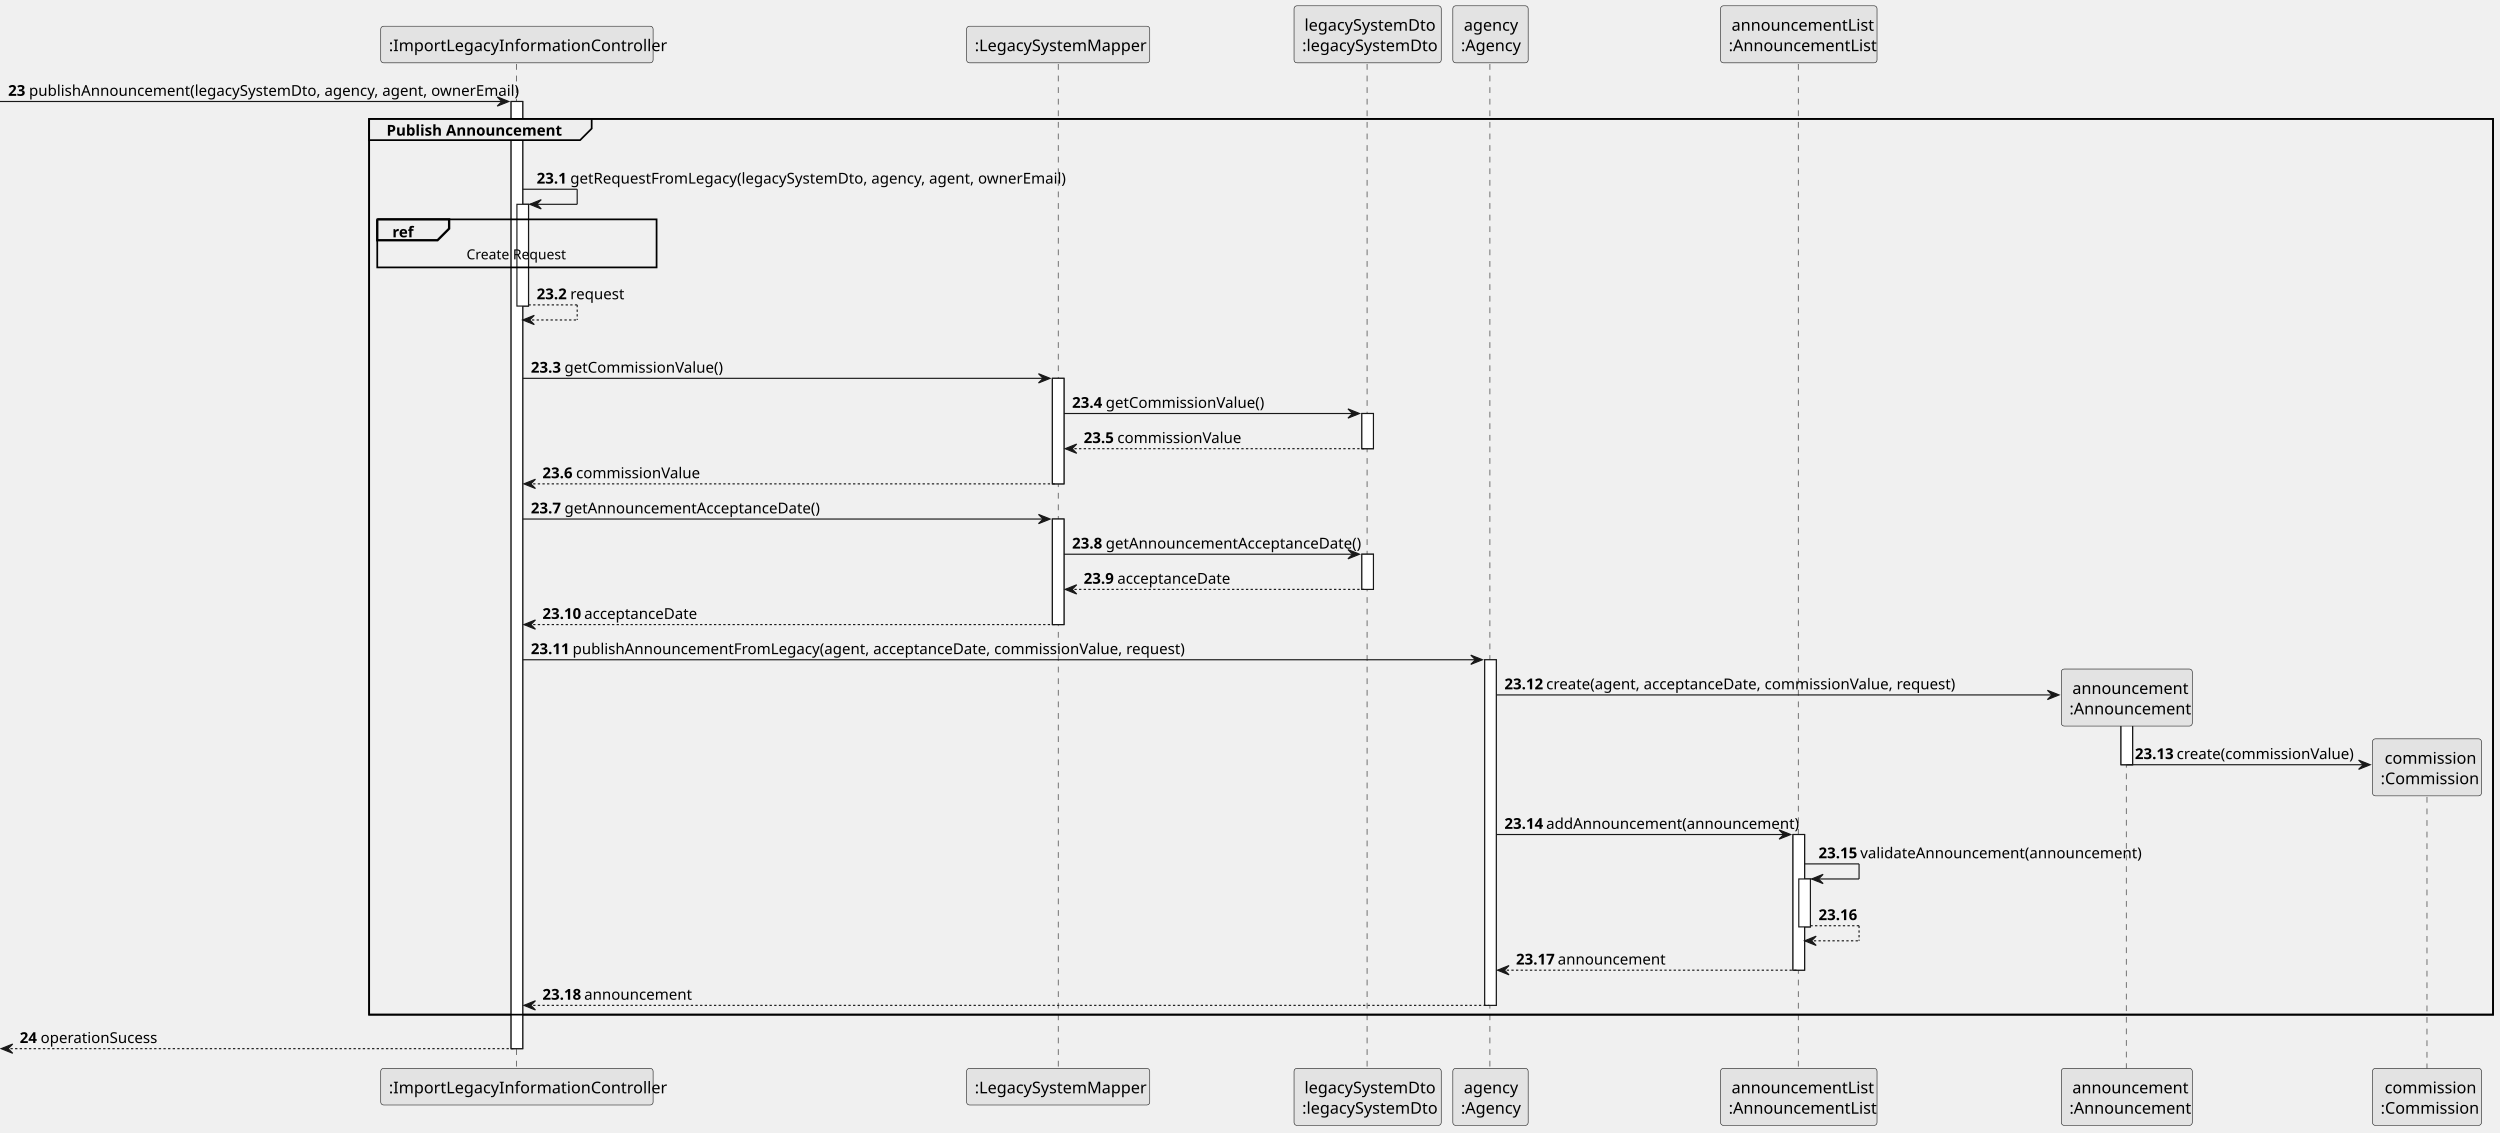
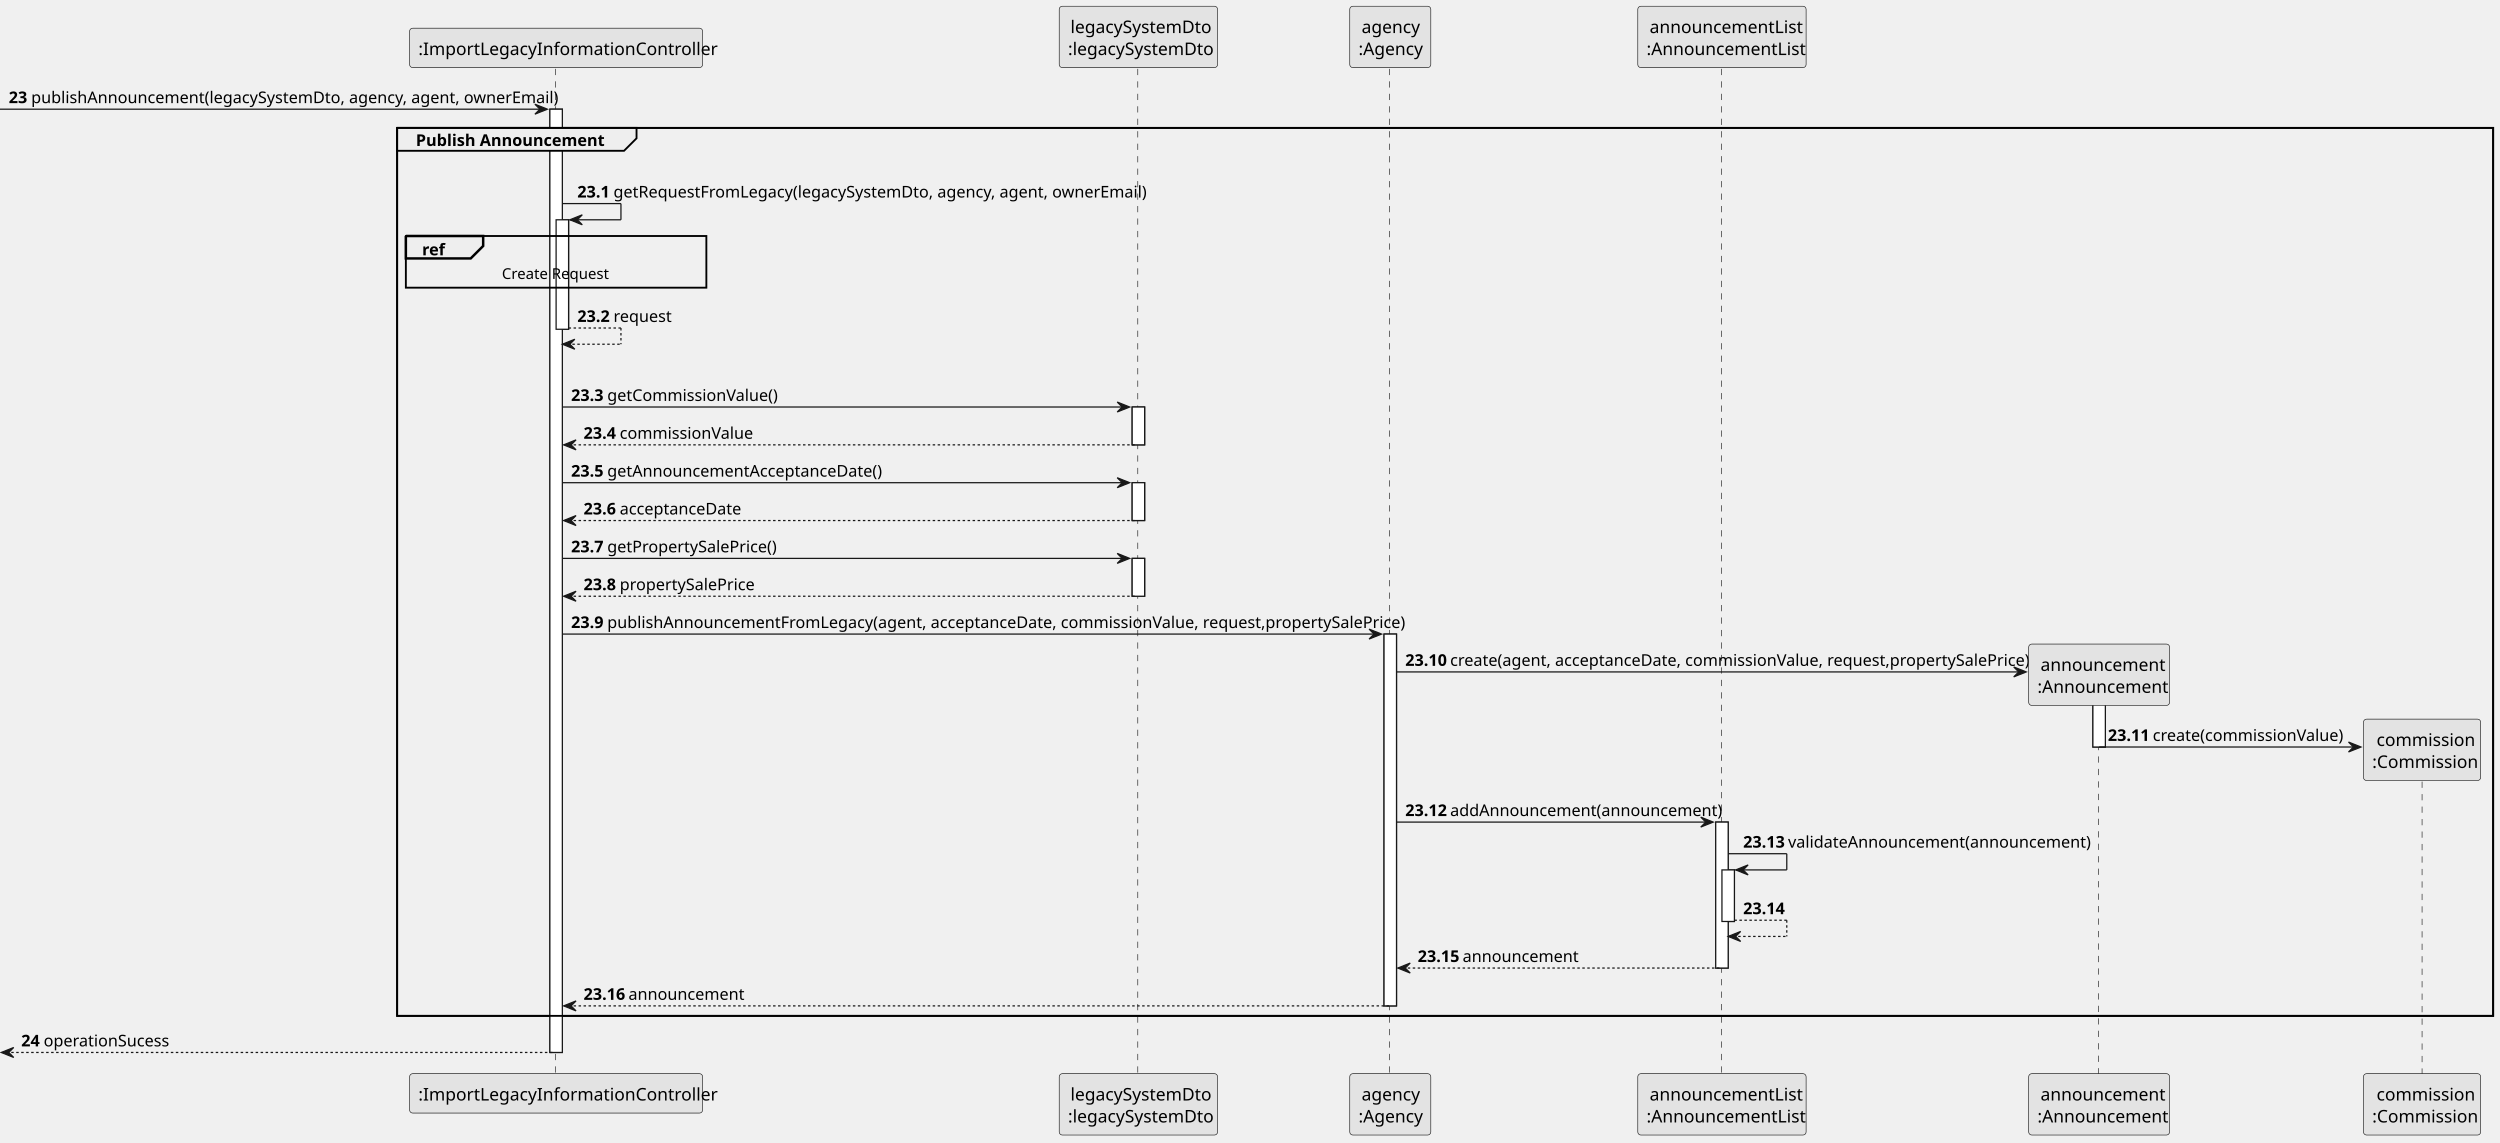
- <svg xmlns="http://www.w3.org/2000/svg" contentStyleType="text/css" height="977px" preserveAspectRatio="none" style="width:2157px;height:977px;background:#FFFFFF;" version="1.1" viewBox="0 0 2157 977" width="2157px" zoomAndPan="magnify">
+ <svg xmlns="http://www.w3.org/2000/svg" contentStyleType="text/css" height="916px" preserveAspectRatio="none" style="width:2005px;height:916px;background:#FFFFFF;" version="1.1" viewBox="0 0 2005 916" width="2005px" zoomAndPan="magnify">
  <defs />
  <g>
-     <rect fill="#FFFFFF" height="817.211" style="stroke:#181818;stroke-width:1.0;" width="10" x="441" y="87.57" />
+     <rect fill="#FFFFFF" height="756.508" style="stroke:#181818;stroke-width:1.0;" width="10" x="441" y="87.57" />
    <rect fill="#FFFFFF" height="87.797" style="stroke:#181818;stroke-width:1.0;" width="10" x="446" y="176.273" />
-     <rect fill="#FFFFFF" height="91.055" style="stroke:#181818;stroke-width:1.0;" width="10" x="908" y="326.422" />
-     <rect fill="#FFFFFF" height="91.055" style="stroke:#181818;stroke-width:1.0;" width="10" x="908" y="447.828" />
-     <rect fill="#FFFFFF" height="30.352" style="stroke:#181818;stroke-width:1.0;" width="10" x="1175" y="356.773" />
-     <rect fill="#FFFFFF" height="30.352" style="stroke:#181818;stroke-width:1.0;" width="10" x="1175" y="478.18" />
-     <rect fill="#FFFFFF" height="298.195" style="stroke:#181818;stroke-width:1.0;" width="10" x="1281" y="569.234" />
-     <rect fill="#FFFFFF" height="117.055" style="stroke:#181818;stroke-width:1.0;" width="10" x="1547" y="720.023" />
-     <rect fill="#FFFFFF" height="41.352" style="stroke:#181818;stroke-width:1.0;" width="10" x="1552" y="758.375" />
-     <rect fill="#FFFFFF" height="50.219" style="stroke:#181818;stroke-width:1.0;" width="10" x="1830" y="609.586" />
-     <rect fill="none" height="772.859" style="stroke:#000000;stroke-width:1.5;" width="1832.5" x="318.5" y="102.57" />
-     <line style="stroke:#181818;stroke-width:0.5;stroke-dasharray:5.0,5.0;" x1="445.5" x2="445.5" y1="55.219" y2="922.781" />
-     <line style="stroke:#181818;stroke-width:0.5;stroke-dasharray:5.0,5.0;" x1="913" x2="913" y1="55.219" y2="922.781" />
-     <line style="stroke:#181818;stroke-width:0.5;stroke-dasharray:5.0,5.0;" x1="1179.5" x2="1179.5" y1="55.219" y2="922.781" />
-     <line style="stroke:#181818;stroke-width:0.5;stroke-dasharray:5.0,5.0;" x1="1285.5" x2="1285.5" y1="55.219" y2="922.781" />
-     <line style="stroke:#181818;stroke-width:0.5;stroke-dasharray:5.0,5.0;" x1="1551.5" x2="1551.5" y1="55.219" y2="922.781" />
-     <line style="stroke:#181818;stroke-width:0.5;stroke-dasharray:5.0,5.0;" x1="1834.5" x2="1834.5" y1="617.344" y2="922.781" />
-     <line style="stroke:#181818;stroke-width:0.5;stroke-dasharray:5.0,5.0;" x1="2094" x2="2094" y1="677.562" y2="922.781" />
+     <rect fill="#FFFFFF" height="30.352" style="stroke:#181818;stroke-width:1.0;" width="10" x="908" y="326.422" />
+     <rect fill="#FFFFFF" height="30.352" style="stroke:#181818;stroke-width:1.0;" width="10" x="908" y="387.125" />
+     <rect fill="#FFFFFF" height="30.352" style="stroke:#181818;stroke-width:1.0;" width="10" x="908" y="447.828" />
+     <rect fill="#FFFFFF" height="298.195" style="stroke:#181818;stroke-width:1.0;" width="10" x="1110" y="508.531" />
+     <rect fill="#FFFFFF" height="117.055" style="stroke:#181818;stroke-width:1.0;" width="10" x="1376" y="659.32" />
+     <rect fill="#FFFFFF" height="41.352" style="stroke:#181818;stroke-width:1.0;" width="10" x="1381" y="697.672" />
+     <rect fill="#FFFFFF" height="50.219" style="stroke:#181818;stroke-width:1.0;" width="10" x="1678.5" y="548.883" />
+     <rect fill="none" height="712.156" style="stroke:#000000;stroke-width:1.5;" width="1681" x="318.5" y="102.57" />
+     <line style="stroke:#181818;stroke-width:0.5;stroke-dasharray:5.0,5.0;" x1="445.5" x2="445.5" y1="55.219" y2="862.078" />
+     <line style="stroke:#181818;stroke-width:0.5;stroke-dasharray:5.0,5.0;" x1="912.5" x2="912.5" y1="55.219" y2="862.078" />
+     <line style="stroke:#181818;stroke-width:0.5;stroke-dasharray:5.0,5.0;" x1="1114.5" x2="1114.5" y1="55.219" y2="862.078" />
+     <line style="stroke:#181818;stroke-width:0.5;stroke-dasharray:5.0,5.0;" x1="1380.5" x2="1380.5" y1="55.219" y2="862.078" />
+     <line style="stroke:#181818;stroke-width:0.5;stroke-dasharray:5.0,5.0;" x1="1683" x2="1683" y1="556.641" y2="862.078" />
+     <line style="stroke:#181818;stroke-width:0.5;stroke-dasharray:5.0,5.0;" x1="1942.5" x2="1942.5" y1="616.859" y2="862.078" />
    <rect fill="#E3E3E3" height="31.609" rx="2.5" ry="2.5" style="stroke:#181818;stroke-width:0.5;" width="235" x="328.5" y="22.609" />
    <text fill="#000000" font-family="sans-serif" font-size="14" lengthAdjust="spacing" textLength="221" x="335.5" y="44.143">:ImportLegacyInformationController</text>
-     <rect fill="#E3E3E3" height="31.609" rx="2.5" ry="2.5" style="stroke:#181818;stroke-width:0.5;" width="235" x="328.5" y="921.781" />
-     <text fill="#000000" font-family="sans-serif" font-size="14" lengthAdjust="spacing" textLength="221" x="335.5" y="943.314">:ImportLegacyInformationController</text>
-     <rect fill="#E3E3E3" height="31.609" rx="2.5" ry="2.5" style="stroke:#181818;stroke-width:0.5;" width="158" x="834" y="22.609" />
-     <text fill="#000000" font-family="sans-serif" font-size="14" lengthAdjust="spacing" textLength="144" x="841" y="44.143">:LegacySystemMapper</text>
-     <rect fill="#E3E3E3" height="31.609" rx="2.5" ry="2.5" style="stroke:#181818;stroke-width:0.5;" width="158" x="834" y="921.781" />
-     <text fill="#000000" font-family="sans-serif" font-size="14" lengthAdjust="spacing" textLength="144" x="841" y="943.314">:LegacySystemMapper</text>
-     <rect fill="#E3E3E3" height="49.219" rx="2.5" ry="2.5" style="stroke:#181818;stroke-width:0.5;" width="127" x="1116.5" y="5" />
-     <text fill="#000000" font-family="sans-serif" font-size="14" lengthAdjust="spacing" textLength="109" x="1125.5" y="26.533">legacySystemDto</text>
-     <text fill="#000000" font-family="sans-serif" font-size="14" lengthAdjust="spacing" textLength="113" x="1123.5" y="44.143">:legacySystemDto</text>
-     <rect fill="#E3E3E3" height="49.219" rx="2.5" ry="2.5" style="stroke:#181818;stroke-width:0.5;" width="127" x="1116.5" y="921.781" />
-     <text fill="#000000" font-family="sans-serif" font-size="14" lengthAdjust="spacing" textLength="109" x="1125.5" y="943.314">legacySystemDto</text>
-     <text fill="#000000" font-family="sans-serif" font-size="14" lengthAdjust="spacing" textLength="113" x="1123.5" y="960.924">:legacySystemDto</text>
-     <rect fill="#E3E3E3" height="49.219" rx="2.5" ry="2.5" style="stroke:#181818;stroke-width:0.5;" width="65" x="1253.5" y="5" />
-     <text fill="#000000" font-family="sans-serif" font-size="14" lengthAdjust="spacing" textLength="46" x="1263" y="26.533">agency</text>
-     <text fill="#000000" font-family="sans-serif" font-size="14" lengthAdjust="spacing" textLength="51" x="1260.5" y="44.143">:Agency</text>
-     <rect fill="#E3E3E3" height="49.219" rx="2.5" ry="2.5" style="stroke:#181818;stroke-width:0.5;" width="65" x="1253.5" y="921.781" />
-     <text fill="#000000" font-family="sans-serif" font-size="14" lengthAdjust="spacing" textLength="46" x="1263" y="943.314">agency</text>
-     <text fill="#000000" font-family="sans-serif" font-size="14" lengthAdjust="spacing" textLength="51" x="1260.5" y="960.924">:Agency</text>
-     <rect fill="#E3E3E3" height="49.219" rx="2.5" ry="2.5" style="stroke:#181818;stroke-width:0.5;" width="135" x="1484.5" y="5" />
-     <text fill="#000000" font-family="sans-serif" font-size="14" lengthAdjust="spacing" textLength="116" x="1494" y="26.533">announcementList</text>
-     <text fill="#000000" font-family="sans-serif" font-size="14" lengthAdjust="spacing" textLength="121" x="1491.5" y="44.143">:AnnouncementList</text>
-     <rect fill="#E3E3E3" height="49.219" rx="2.5" ry="2.5" style="stroke:#181818;stroke-width:0.5;" width="135" x="1484.5" y="921.781" />
-     <text fill="#000000" font-family="sans-serif" font-size="14" lengthAdjust="spacing" textLength="116" x="1494" y="943.314">announcementList</text>
-     <text fill="#000000" font-family="sans-serif" font-size="14" lengthAdjust="spacing" textLength="121" x="1491.5" y="960.924">:AnnouncementList</text>
-     <rect fill="#E3E3E3" height="49.219" rx="2.5" ry="2.5" style="stroke:#181818;stroke-width:0.5;" width="113" x="1778.5" y="921.781" />
-     <text fill="#000000" font-family="sans-serif" font-size="14" lengthAdjust="spacing" textLength="94" x="1788" y="943.314">announcement</text>
-     <text fill="#000000" font-family="sans-serif" font-size="14" lengthAdjust="spacing" textLength="99" x="1785.5" y="960.924">:Announcement</text>
-     <rect fill="#E3E3E3" height="49.219" rx="2.5" ry="2.5" style="stroke:#181818;stroke-width:0.5;" width="94" x="2047" y="921.781" />
-     <text fill="#000000" font-family="sans-serif" font-size="14" lengthAdjust="spacing" textLength="73" x="2057.5" y="943.314">commission</text>
-     <text fill="#000000" font-family="sans-serif" font-size="14" lengthAdjust="spacing" textLength="80" x="2054" y="960.924">:Commission</text>
-     <rect fill="#FFFFFF" height="817.211" style="stroke:#181818;stroke-width:1.0;" width="10" x="441" y="87.57" />
+     <rect fill="#E3E3E3" height="31.609" rx="2.5" ry="2.5" style="stroke:#181818;stroke-width:0.5;" width="235" x="328.5" y="861.078" />
+     <text fill="#000000" font-family="sans-serif" font-size="14" lengthAdjust="spacing" textLength="221" x="335.5" y="882.611">:ImportLegacyInformationController</text>
+     <rect fill="#E3E3E3" height="49.219" rx="2.5" ry="2.5" style="stroke:#181818;stroke-width:0.5;" width="127" x="849.5" y="5" />
+     <text fill="#000000" font-family="sans-serif" font-size="14" lengthAdjust="spacing" textLength="109" x="858.5" y="26.533">legacySystemDto</text>
+     <text fill="#000000" font-family="sans-serif" font-size="14" lengthAdjust="spacing" textLength="113" x="856.5" y="44.143">:legacySystemDto</text>
+     <rect fill="#E3E3E3" height="49.219" rx="2.5" ry="2.5" style="stroke:#181818;stroke-width:0.5;" width="127" x="849.5" y="861.078" />
+     <text fill="#000000" font-family="sans-serif" font-size="14" lengthAdjust="spacing" textLength="109" x="858.5" y="882.611">legacySystemDto</text>
+     <text fill="#000000" font-family="sans-serif" font-size="14" lengthAdjust="spacing" textLength="113" x="856.5" y="900.221">:legacySystemDto</text>
+     <rect fill="#E3E3E3" height="49.219" rx="2.5" ry="2.5" style="stroke:#181818;stroke-width:0.5;" width="65" x="1082.5" y="5" />
+     <text fill="#000000" font-family="sans-serif" font-size="14" lengthAdjust="spacing" textLength="46" x="1092" y="26.533">agency</text>
+     <text fill="#000000" font-family="sans-serif" font-size="14" lengthAdjust="spacing" textLength="51" x="1089.5" y="44.143">:Agency</text>
+     <rect fill="#E3E3E3" height="49.219" rx="2.5" ry="2.5" style="stroke:#181818;stroke-width:0.5;" width="65" x="1082.5" y="861.078" />
+     <text fill="#000000" font-family="sans-serif" font-size="14" lengthAdjust="spacing" textLength="46" x="1092" y="882.611">agency</text>
+     <text fill="#000000" font-family="sans-serif" font-size="14" lengthAdjust="spacing" textLength="51" x="1089.5" y="900.221">:Agency</text>
+     <rect fill="#E3E3E3" height="49.219" rx="2.5" ry="2.5" style="stroke:#181818;stroke-width:0.5;" width="135" x="1313.5" y="5" />
+     <text fill="#000000" font-family="sans-serif" font-size="14" lengthAdjust="spacing" textLength="116" x="1323" y="26.533">announcementList</text>
+     <text fill="#000000" font-family="sans-serif" font-size="14" lengthAdjust="spacing" textLength="121" x="1320.5" y="44.143">:AnnouncementList</text>
+     <rect fill="#E3E3E3" height="49.219" rx="2.5" ry="2.5" style="stroke:#181818;stroke-width:0.5;" width="135" x="1313.5" y="861.078" />
+     <text fill="#000000" font-family="sans-serif" font-size="14" lengthAdjust="spacing" textLength="116" x="1323" y="882.611">announcementList</text>
+     <text fill="#000000" font-family="sans-serif" font-size="14" lengthAdjust="spacing" textLength="121" x="1320.5" y="900.221">:AnnouncementList</text>
+     <rect fill="#E3E3E3" height="49.219" rx="2.5" ry="2.5" style="stroke:#181818;stroke-width:0.5;" width="113" x="1627" y="861.078" />
+     <text fill="#000000" font-family="sans-serif" font-size="14" lengthAdjust="spacing" textLength="94" x="1636.5" y="882.611">announcement</text>
+     <text fill="#000000" font-family="sans-serif" font-size="14" lengthAdjust="spacing" textLength="99" x="1634" y="900.221">:Announcement</text>
+     <rect fill="#E3E3E3" height="49.219" rx="2.5" ry="2.5" style="stroke:#181818;stroke-width:0.5;" width="94" x="1895.5" y="861.078" />
+     <text fill="#000000" font-family="sans-serif" font-size="14" lengthAdjust="spacing" textLength="73" x="1906" y="882.611">commission</text>
+     <text fill="#000000" font-family="sans-serif" font-size="14" lengthAdjust="spacing" textLength="80" x="1902.5" y="900.221">:Commission</text>
+     <rect fill="#FFFFFF" height="756.508" style="stroke:#181818;stroke-width:1.0;" width="10" x="441" y="87.57" />
    <rect fill="#FFFFFF" height="87.797" style="stroke:#181818;stroke-width:1.0;" width="10" x="446" y="176.273" />
-     <rect fill="#FFFFFF" height="91.055" style="stroke:#181818;stroke-width:1.0;" width="10" x="908" y="326.422" />
-     <rect fill="#FFFFFF" height="91.055" style="stroke:#181818;stroke-width:1.0;" width="10" x="908" y="447.828" />
-     <rect fill="#FFFFFF" height="30.352" style="stroke:#181818;stroke-width:1.0;" width="10" x="1175" y="356.773" />
-     <rect fill="#FFFFFF" height="30.352" style="stroke:#181818;stroke-width:1.0;" width="10" x="1175" y="478.18" />
-     <rect fill="#FFFFFF" height="298.195" style="stroke:#181818;stroke-width:1.0;" width="10" x="1281" y="569.234" />
-     <rect fill="#FFFFFF" height="117.055" style="stroke:#181818;stroke-width:1.0;" width="10" x="1547" y="720.023" />
-     <rect fill="#FFFFFF" height="41.352" style="stroke:#181818;stroke-width:1.0;" width="10" x="1552" y="758.375" />
-     <rect fill="#FFFFFF" height="50.219" style="stroke:#181818;stroke-width:1.0;" width="10" x="1830" y="609.586" />
+     <rect fill="#FFFFFF" height="30.352" style="stroke:#181818;stroke-width:1.0;" width="10" x="908" y="326.422" />
+     <rect fill="#FFFFFF" height="30.352" style="stroke:#181818;stroke-width:1.0;" width="10" x="908" y="387.125" />
+     <rect fill="#FFFFFF" height="30.352" style="stroke:#181818;stroke-width:1.0;" width="10" x="908" y="447.828" />
+     <rect fill="#FFFFFF" height="298.195" style="stroke:#181818;stroke-width:1.0;" width="10" x="1110" y="508.531" />
+     <rect fill="#FFFFFF" height="117.055" style="stroke:#181818;stroke-width:1.0;" width="10" x="1376" y="659.32" />
+     <rect fill="#FFFFFF" height="41.352" style="stroke:#181818;stroke-width:1.0;" width="10" x="1381" y="697.672" />
+     <rect fill="#FFFFFF" height="50.219" style="stroke:#181818;stroke-width:1.0;" width="10" x="1678.5" y="548.883" />
    <polygon fill="#181818" points="429,83.57,439,87.57,429,91.57,433,87.57" style="stroke:#181818;stroke-width:1.0;" />
    <line style="stroke:#181818;stroke-width:1.0;" x1="0" x2="435" y1="87.57" y2="87.57" />
    <text fill="#000000" font-family="sans-serif" font-size="13" font-weight="bold" lengthAdjust="spacing" textLength="14" x="7" y="82.714">23</text>
    <text fill="#000000" font-family="sans-serif" font-size="13" lengthAdjust="spacing" textLength="404" x="25" y="82.714">publishAnnouncement(legacySystemDto, agency, agent, ownerEmail)</text>
    <path d="M318.5,102.57 L510.5,102.57 L510.5,110.922 L500.5,120.922 L318.5,120.922 L318.5,102.57 " fill="#EEEEEE" style="stroke:#000000;stroke-width:1.5;" />
-     <rect fill="none" height="772.859" style="stroke:#000000;stroke-width:1.5;" width="1832.5" x="318.5" y="102.57" />
+     <rect fill="none" height="712.156" style="stroke:#000000;stroke-width:1.5;" width="1681" x="318.5" y="102.57" />
    <text fill="#000000" font-family="sans-serif" font-size="13" font-weight="bold" lengthAdjust="spacing" textLength="147" x="333.5" y="117.065">Publish Announcement</text>
    <line style="stroke:#181818;stroke-width:1.0;" x1="451" x2="498" y1="163.273" y2="163.273" />
    <line style="stroke:#181818;stroke-width:1.0;" x1="498" x2="498" y1="163.273" y2="176.273" />
    <line style="stroke:#181818;stroke-width:1.0;" x1="457" x2="498" y1="176.273" y2="176.273" />
    <polygon fill="#181818" points="467,172.273,457,176.273,467,180.273,463,176.273" style="stroke:#181818;stroke-width:1.0;" />
    <text fill="#000000" font-family="sans-serif" font-size="13" font-weight="bold" lengthAdjust="spacing" textLength="25" x="463" y="158.417">23.1</text>
    <text fill="#000000" font-family="sans-serif" font-size="13" lengthAdjust="spacing" textLength="414" x="492" y="158.417">getRequestFromLegacy(legacySystemDto, agency, agent, ownerEmail)</text>
    <rect fill="none" height="41.445" style="stroke:#000000;stroke-width:1.5;" width="241" x="325.5" y="189.273" />
    <path d="M325.5,189.273 L387.5,189.273 L387.5,197.273 L377.5,207.273 L325.5,207.273 L325.5,189.273 " fill="#EEEEEE" style="stroke:#000000;stroke-width:2.0;" />
    <text fill="#000000" font-family="sans-serif" font-size="13" font-weight="bold" lengthAdjust="spacing" textLength="17" x="338.5" y="204.769">ref</text>
    <text fill="#000000" font-family="sans-serif" font-size="12" lengthAdjust="spacing" textLength="87" x="402.5" y="223.731">Create Request</text>
    <line style="stroke:#181818;stroke-width:1.0;stroke-dasharray:2.0,2.0;" x1="456" x2="498" y1="263.07" y2="263.07" />
    <line style="stroke:#181818;stroke-width:1.0;stroke-dasharray:2.0,2.0;" x1="498" x2="498" y1="263.07" y2="276.07" />
    <line style="stroke:#181818;stroke-width:1.0;stroke-dasharray:2.0,2.0;" x1="451" x2="498" y1="276.07" y2="276.07" />
    <polygon fill="#181818" points="461,272.07,451,276.07,461,280.07,457,276.07" style="stroke:#181818;stroke-width:1.0;" />
    <text fill="#000000" font-family="sans-serif" font-size="13" font-weight="bold" lengthAdjust="spacing" textLength="25" x="463" y="258.214">23.2</text>
    <text fill="#000000" font-family="sans-serif" font-size="13" lengthAdjust="spacing" textLength="43" x="492" y="258.214">request</text>
    <polygon fill="#181818" points="896,322.422,906,326.422,896,330.422,900,326.422" style="stroke:#181818;stroke-width:1.0;" />
    <line style="stroke:#181818;stroke-width:1.0;" x1="451" x2="902" y1="326.422" y2="326.422" />
    <text fill="#000000" font-family="sans-serif" font-size="13" font-weight="bold" lengthAdjust="spacing" textLength="25" x="458" y="321.565">23.3</text>
    <text fill="#000000" font-family="sans-serif" font-size="13" lengthAdjust="spacing" textLength="131" x="487" y="321.565">getCommissionValue()</text>
-     <polygon fill="#181818" points="1163,352.773,1173,356.773,1163,360.773,1167,356.773" style="stroke:#181818;stroke-width:1.0;" />
-     <line style="stroke:#181818;stroke-width:1.0;" x1="918" x2="1169" y1="356.773" y2="356.773" />
-     <text fill="#000000" font-family="sans-serif" font-size="13" font-weight="bold" lengthAdjust="spacing" textLength="25" x="925" y="351.917">23.4</text>
-     <text fill="#000000" font-family="sans-serif" font-size="13" lengthAdjust="spacing" textLength="131" x="954" y="351.917">getCommissionValue()</text>
-     <polygon fill="#181818" points="929,383.125,919,387.125,929,391.125,925,387.125" style="stroke:#181818;stroke-width:1.0;" />
-     <line style="stroke:#181818;stroke-width:1.0;stroke-dasharray:2.0,2.0;" x1="923" x2="1179" y1="387.125" y2="387.125" />
-     <text fill="#000000" font-family="sans-serif" font-size="13" font-weight="bold" lengthAdjust="spacing" textLength="25" x="935" y="382.269">23.5</text>
-     <text fill="#000000" font-family="sans-serif" font-size="13" lengthAdjust="spacing" textLength="103" x="964" y="382.269">commissionValue</text>
+     <polygon fill="#181818" points="462,352.773,452,356.773,462,360.773,458,356.773" style="stroke:#181818;stroke-width:1.0;" />
+     <line style="stroke:#181818;stroke-width:1.0;stroke-dasharray:2.0,2.0;" x1="456" x2="912" y1="356.773" y2="356.773" />
+     <text fill="#000000" font-family="sans-serif" font-size="13" font-weight="bold" lengthAdjust="spacing" textLength="25" x="468" y="351.917">23.4</text>
+     <text fill="#000000" font-family="sans-serif" font-size="13" lengthAdjust="spacing" textLength="103" x="497" y="351.917">commissionValue</text>
+     <polygon fill="#181818" points="896,383.125,906,387.125,896,391.125,900,387.125" style="stroke:#181818;stroke-width:1.0;" />
+     <line style="stroke:#181818;stroke-width:1.0;" x1="451" x2="902" y1="387.125" y2="387.125" />
+     <text fill="#000000" font-family="sans-serif" font-size="13" font-weight="bold" lengthAdjust="spacing" textLength="25" x="458" y="382.269">23.5</text>
+     <text fill="#000000" font-family="sans-serif" font-size="13" lengthAdjust="spacing" textLength="209" x="487" y="382.269">getAnnouncementAcceptanceDate()</text>
    <polygon fill="#181818" points="462,413.477,452,417.477,462,421.477,458,417.477" style="stroke:#181818;stroke-width:1.0;" />
    <line style="stroke:#181818;stroke-width:1.0;stroke-dasharray:2.0,2.0;" x1="456" x2="912" y1="417.477" y2="417.477" />
    <text fill="#000000" font-family="sans-serif" font-size="13" font-weight="bold" lengthAdjust="spacing" textLength="25" x="468" y="412.62">23.6</text>
-     <text fill="#000000" font-family="sans-serif" font-size="13" lengthAdjust="spacing" textLength="103" x="497" y="412.62">commissionValue</text>
+     <text fill="#000000" font-family="sans-serif" font-size="13" lengthAdjust="spacing" textLength="94" x="497" y="412.62">acceptanceDate</text>
    <polygon fill="#181818" points="896,443.828,906,447.828,896,451.828,900,447.828" style="stroke:#181818;stroke-width:1.0;" />
    <line style="stroke:#181818;stroke-width:1.0;" x1="451" x2="902" y1="447.828" y2="447.828" />
    <text fill="#000000" font-family="sans-serif" font-size="13" font-weight="bold" lengthAdjust="spacing" textLength="25" x="458" y="442.972">23.7</text>
-     <text fill="#000000" font-family="sans-serif" font-size="13" lengthAdjust="spacing" textLength="209" x="487" y="442.972">getAnnouncementAcceptanceDate()</text>
-     <polygon fill="#181818" points="1163,474.18,1173,478.18,1163,482.18,1167,478.18" style="stroke:#181818;stroke-width:1.0;" />
-     <line style="stroke:#181818;stroke-width:1.0;" x1="918" x2="1169" y1="478.18" y2="478.18" />
-     <text fill="#000000" font-family="sans-serif" font-size="13" font-weight="bold" lengthAdjust="spacing" textLength="25" x="925" y="473.323">23.8</text>
-     <text fill="#000000" font-family="sans-serif" font-size="13" lengthAdjust="spacing" textLength="209" x="954" y="473.323">getAnnouncementAcceptanceDate()</text>
-     <polygon fill="#181818" points="929,504.531,919,508.531,929,512.531,925,508.531" style="stroke:#181818;stroke-width:1.0;" />
-     <line style="stroke:#181818;stroke-width:1.0;stroke-dasharray:2.0,2.0;" x1="923" x2="1179" y1="508.531" y2="508.531" />
-     <text fill="#000000" font-family="sans-serif" font-size="13" font-weight="bold" lengthAdjust="spacing" textLength="25" x="935" y="503.675">23.9</text>
-     <text fill="#000000" font-family="sans-serif" font-size="13" lengthAdjust="spacing" textLength="94" x="964" y="503.675">acceptanceDate</text>
-     <polygon fill="#181818" points="462,534.883,452,538.883,462,542.883,458,538.883" style="stroke:#181818;stroke-width:1.0;" />
-     <line style="stroke:#181818;stroke-width:1.0;stroke-dasharray:2.0,2.0;" x1="456" x2="912" y1="538.883" y2="538.883" />
-     <text fill="#000000" font-family="sans-serif" font-size="13" font-weight="bold" lengthAdjust="spacing" textLength="32" x="468" y="534.026">23.10</text>
-     <text fill="#000000" font-family="sans-serif" font-size="13" lengthAdjust="spacing" textLength="94" x="504" y="534.026">acceptanceDate</text>
-     <polygon fill="#181818" points="1269,565.234,1279,569.234,1269,573.234,1273,569.234" style="stroke:#181818;stroke-width:1.0;" />
-     <line style="stroke:#181818;stroke-width:1.0;" x1="451" x2="1275" y1="569.234" y2="569.234" />
-     <text fill="#000000" font-family="sans-serif" font-size="13" font-weight="bold" lengthAdjust="spacing" textLength="32" x="458" y="564.378">23.11</text>
-     <text fill="#000000" font-family="sans-serif" font-size="13" lengthAdjust="spacing" textLength="504" x="494" y="564.378">publishAnnouncementFromLegacy(agent, acceptanceDate, commissionValue, request)</text>
-     <polygon fill="#181818" points="1766.5,595.586,1776.5,599.586,1766.5,603.586,1770.5,599.586" style="stroke:#181818;stroke-width:1.0;" />
-     <line style="stroke:#181818;stroke-width:1.0;" x1="1291" x2="1772.5" y1="599.586" y2="599.586" />
-     <text fill="#000000" font-family="sans-serif" font-size="13" font-weight="bold" lengthAdjust="spacing" textLength="32" x="1298" y="594.73">23.12</text>
-     <text fill="#000000" font-family="sans-serif" font-size="13" lengthAdjust="spacing" textLength="340" x="1334" y="594.73">create(agent, acceptanceDate, commissionValue, request)</text>
-     <rect fill="#E3E3E3" height="49.219" rx="2.5" ry="2.5" style="stroke:#181818;stroke-width:0.5;" width="113" x="1778.5" y="577.234" />
-     <text fill="#000000" font-family="sans-serif" font-size="14" lengthAdjust="spacing" textLength="94" x="1788" y="598.768">announcement</text>
-     <text fill="#000000" font-family="sans-serif" font-size="14" lengthAdjust="spacing" textLength="99" x="1785.5" y="616.377">:Announcement</text>
-     <polygon fill="#181818" points="2035,655.805,2045,659.805,2035,663.805,2039,659.805" style="stroke:#181818;stroke-width:1.0;" />
-     <line style="stroke:#181818;stroke-width:1.0;" x1="1835" x2="2041" y1="659.805" y2="659.805" />
-     <text fill="#000000" font-family="sans-serif" font-size="13" font-weight="bold" lengthAdjust="spacing" textLength="32" x="1842" y="654.948">23.13</text>
-     <text fill="#000000" font-family="sans-serif" font-size="13" lengthAdjust="spacing" textLength="147" x="1878" y="654.948">create(commissionValue)</text>
-     <rect fill="#E3E3E3" height="49.219" rx="2.5" ry="2.5" style="stroke:#181818;stroke-width:0.5;" width="94" x="2047" y="637.453" />
-     <text fill="#000000" font-family="sans-serif" font-size="14" lengthAdjust="spacing" textLength="73" x="2057.5" y="658.986">commission</text>
-     <text fill="#000000" font-family="sans-serif" font-size="14" lengthAdjust="spacing" textLength="80" x="2054" y="676.596">:Commission</text>
-     <polygon fill="#181818" points="1535,716.023,1545,720.023,1535,724.023,1539,720.023" style="stroke:#181818;stroke-width:1.0;" />
-     <line style="stroke:#181818;stroke-width:1.0;" x1="1291" x2="1541" y1="720.023" y2="720.023" />
-     <text fill="#000000" font-family="sans-serif" font-size="13" font-weight="bold" lengthAdjust="spacing" textLength="32" x="1298" y="715.167">23.14</text>
-     <text fill="#000000" font-family="sans-serif" font-size="13" lengthAdjust="spacing" textLength="201" x="1334" y="715.167">addAnnouncement(announcement)</text>
-     <line style="stroke:#181818;stroke-width:1.0;" x1="1557" x2="1604" y1="745.375" y2="745.375" />
-     <line style="stroke:#181818;stroke-width:1.0;" x1="1604" x2="1604" y1="745.375" y2="758.375" />
-     <line style="stroke:#181818;stroke-width:1.0;" x1="1563" x2="1604" y1="758.375" y2="758.375" />
-     <polygon fill="#181818" points="1573,754.375,1563,758.375,1573,762.375,1569,758.375" style="stroke:#181818;stroke-width:1.0;" />
-     <text fill="#000000" font-family="sans-serif" font-size="13" font-weight="bold" lengthAdjust="spacing" textLength="32" x="1569" y="740.519">23.15</text>
-     <text fill="#000000" font-family="sans-serif" font-size="13" lengthAdjust="spacing" textLength="223" x="1605" y="740.519">validateAnnouncement(announcement)</text>
-     <line style="stroke:#181818;stroke-width:1.0;stroke-dasharray:2.0,2.0;" x1="1562" x2="1604" y1="798.727" y2="798.727" />
-     <line style="stroke:#181818;stroke-width:1.0;stroke-dasharray:2.0,2.0;" x1="1604" x2="1604" y1="798.727" y2="811.727" />
-     <line style="stroke:#181818;stroke-width:1.0;stroke-dasharray:2.0,2.0;" x1="1557" x2="1604" y1="811.727" y2="811.727" />
-     <polygon fill="#181818" points="1567,807.727,1557,811.727,1567,815.727,1563,811.727" style="stroke:#181818;stroke-width:1.0;" />
-     <text fill="#000000" font-family="sans-serif" font-size="13" font-weight="bold" lengthAdjust="spacing" textLength="32" x="1569" y="793.87">23.16</text>
-     <text fill="#000000" font-family="sans-serif" font-size="13" lengthAdjust="spacing" textLength="4" x="1605" y="793.87"> </text>
-     <polygon fill="#181818" points="1302,833.078,1292,837.078,1302,841.078,1298,837.078" style="stroke:#181818;stroke-width:1.0;" />
-     <line style="stroke:#181818;stroke-width:1.0;stroke-dasharray:2.0,2.0;" x1="1296" x2="1551" y1="837.078" y2="837.078" />
-     <text fill="#000000" font-family="sans-serif" font-size="13" font-weight="bold" lengthAdjust="spacing" textLength="32" x="1308" y="832.222">23.17</text>
-     <text fill="#000000" font-family="sans-serif" font-size="13" lengthAdjust="spacing" textLength="85" x="1344" y="832.222">announcement</text>
-     <polygon fill="#181818" points="462,863.43,452,867.43,462,871.43,458,867.43" style="stroke:#181818;stroke-width:1.0;" />
-     <line style="stroke:#181818;stroke-width:1.0;stroke-dasharray:2.0,2.0;" x1="456" x2="1285" y1="867.43" y2="867.43" />
-     <text fill="#000000" font-family="sans-serif" font-size="13" font-weight="bold" lengthAdjust="spacing" textLength="32" x="468" y="862.573">23.18</text>
-     <text fill="#000000" font-family="sans-serif" font-size="13" lengthAdjust="spacing" textLength="85" x="504" y="862.573">announcement</text>
-     <polygon fill="#181818" points="11,900.781,1,904.781,11,908.781,7,904.781" style="stroke:#181818;stroke-width:1.0;" />
-     <line style="stroke:#181818;stroke-width:1.0;stroke-dasharray:2.0,2.0;" x1="5" x2="445" y1="904.781" y2="904.781" />
-     <text fill="#000000" font-family="sans-serif" font-size="13" font-weight="bold" lengthAdjust="spacing" textLength="14" x="17" y="899.925">24</text>
-     <text fill="#000000" font-family="sans-serif" font-size="13" lengthAdjust="spacing" textLength="97" x="35" y="899.925">operationSucess</text>
+     <text fill="#000000" font-family="sans-serif" font-size="13" lengthAdjust="spacing" textLength="131" x="487" y="442.972">getPropertySalePrice()</text>
+     <polygon fill="#181818" points="462,474.18,452,478.18,462,482.18,458,478.18" style="stroke:#181818;stroke-width:1.0;" />
+     <line style="stroke:#181818;stroke-width:1.0;stroke-dasharray:2.0,2.0;" x1="456" x2="912" y1="478.18" y2="478.18" />
+     <text fill="#000000" font-family="sans-serif" font-size="13" font-weight="bold" lengthAdjust="spacing" textLength="25" x="468" y="473.323">23.8</text>
+     <text fill="#000000" font-family="sans-serif" font-size="13" lengthAdjust="spacing" textLength="103" x="497" y="473.323">propertySalePrice</text>
+     <polygon fill="#181818" points="1098,504.531,1108,508.531,1098,512.531,1102,508.531" style="stroke:#181818;stroke-width:1.0;" />
+     <line style="stroke:#181818;stroke-width:1.0;" x1="451" x2="1104" y1="508.531" y2="508.531" />
+     <text fill="#000000" font-family="sans-serif" font-size="13" font-weight="bold" lengthAdjust="spacing" textLength="25" x="458" y="503.675">23.9</text>
+     <text fill="#000000" font-family="sans-serif" font-size="13" lengthAdjust="spacing" textLength="611" x="487" y="503.675">publishAnnouncementFromLegacy(agent, acceptanceDate, commissionValue, request,propertySalePrice)</text>
+     <polygon fill="#181818" points="1615,534.883,1625,538.883,1615,542.883,1619,538.883" style="stroke:#181818;stroke-width:1.0;" />
+     <line style="stroke:#181818;stroke-width:1.0;" x1="1120" x2="1621" y1="538.883" y2="538.883" />
+     <text fill="#000000" font-family="sans-serif" font-size="13" font-weight="bold" lengthAdjust="spacing" textLength="32" x="1127" y="534.026">23.10</text>
+     <text fill="#000000" font-family="sans-serif" font-size="13" lengthAdjust="spacing" textLength="447" x="1163" y="534.026">create(agent, acceptanceDate, commissionValue, request,propertySalePrice)</text>
+     <rect fill="#E3E3E3" height="49.219" rx="2.5" ry="2.5" style="stroke:#181818;stroke-width:0.5;" width="113" x="1627" y="516.531" />
+     <text fill="#000000" font-family="sans-serif" font-size="14" lengthAdjust="spacing" textLength="94" x="1636.5" y="538.064">announcement</text>
+     <text fill="#000000" font-family="sans-serif" font-size="14" lengthAdjust="spacing" textLength="99" x="1634" y="555.674">:Announcement</text>
+     <polygon fill="#181818" points="1883.5,595.102,1893.5,599.102,1883.5,603.102,1887.5,599.102" style="stroke:#181818;stroke-width:1.0;" />
+     <line style="stroke:#181818;stroke-width:1.0;" x1="1683.5" x2="1889.5" y1="599.102" y2="599.102" />
+     <text fill="#000000" font-family="sans-serif" font-size="13" font-weight="bold" lengthAdjust="spacing" textLength="32" x="1690.5" y="594.245">23.11</text>
+     <text fill="#000000" font-family="sans-serif" font-size="13" lengthAdjust="spacing" textLength="147" x="1726.5" y="594.245">create(commissionValue)</text>
+     <rect fill="#E3E3E3" height="49.219" rx="2.5" ry="2.5" style="stroke:#181818;stroke-width:0.5;" width="94" x="1895.5" y="576.75" />
+     <text fill="#000000" font-family="sans-serif" font-size="14" lengthAdjust="spacing" textLength="73" x="1906" y="598.283">commission</text>
+     <text fill="#000000" font-family="sans-serif" font-size="14" lengthAdjust="spacing" textLength="80" x="1902.5" y="615.893">:Commission</text>
+     <polygon fill="#181818" points="1364,655.32,1374,659.32,1364,663.32,1368,659.32" style="stroke:#181818;stroke-width:1.0;" />
+     <line style="stroke:#181818;stroke-width:1.0;" x1="1120" x2="1370" y1="659.32" y2="659.32" />
+     <text fill="#000000" font-family="sans-serif" font-size="13" font-weight="bold" lengthAdjust="spacing" textLength="32" x="1127" y="654.464">23.12</text>
+     <text fill="#000000" font-family="sans-serif" font-size="13" lengthAdjust="spacing" textLength="201" x="1163" y="654.464">addAnnouncement(announcement)</text>
+     <line style="stroke:#181818;stroke-width:1.0;" x1="1386" x2="1433" y1="684.672" y2="684.672" />
+     <line style="stroke:#181818;stroke-width:1.0;" x1="1433" x2="1433" y1="684.672" y2="697.672" />
+     <line style="stroke:#181818;stroke-width:1.0;" x1="1392" x2="1433" y1="697.672" y2="697.672" />
+     <polygon fill="#181818" points="1402,693.672,1392,697.672,1402,701.672,1398,697.672" style="stroke:#181818;stroke-width:1.0;" />
+     <text fill="#000000" font-family="sans-serif" font-size="13" font-weight="bold" lengthAdjust="spacing" textLength="32" x="1398" y="679.815">23.13</text>
+     <text fill="#000000" font-family="sans-serif" font-size="13" lengthAdjust="spacing" textLength="223" x="1434" y="679.815">validateAnnouncement(announcement)</text>
+     <line style="stroke:#181818;stroke-width:1.0;stroke-dasharray:2.0,2.0;" x1="1391" x2="1433" y1="738.023" y2="738.023" />
+     <line style="stroke:#181818;stroke-width:1.0;stroke-dasharray:2.0,2.0;" x1="1433" x2="1433" y1="738.023" y2="751.023" />
+     <line style="stroke:#181818;stroke-width:1.0;stroke-dasharray:2.0,2.0;" x1="1386" x2="1433" y1="751.023" y2="751.023" />
+     <polygon fill="#181818" points="1396,747.023,1386,751.023,1396,755.023,1392,751.023" style="stroke:#181818;stroke-width:1.0;" />
+     <text fill="#000000" font-family="sans-serif" font-size="13" font-weight="bold" lengthAdjust="spacing" textLength="32" x="1398" y="733.167">23.14</text>
+     <text fill="#000000" font-family="sans-serif" font-size="13" lengthAdjust="spacing" textLength="4" x="1434" y="733.167"> </text>
+     <polygon fill="#181818" points="1131,772.375,1121,776.375,1131,780.375,1127,776.375" style="stroke:#181818;stroke-width:1.0;" />
+     <line style="stroke:#181818;stroke-width:1.0;stroke-dasharray:2.0,2.0;" x1="1125" x2="1380" y1="776.375" y2="776.375" />
+     <text fill="#000000" font-family="sans-serif" font-size="13" font-weight="bold" lengthAdjust="spacing" textLength="32" x="1137" y="771.519">23.15</text>
+     <text fill="#000000" font-family="sans-serif" font-size="13" lengthAdjust="spacing" textLength="85" x="1173" y="771.519">announcement</text>
+     <polygon fill="#181818" points="462,802.727,452,806.727,462,810.727,458,806.727" style="stroke:#181818;stroke-width:1.0;" />
+     <line style="stroke:#181818;stroke-width:1.0;stroke-dasharray:2.0,2.0;" x1="456" x2="1114" y1="806.727" y2="806.727" />
+     <text fill="#000000" font-family="sans-serif" font-size="13" font-weight="bold" lengthAdjust="spacing" textLength="32" x="468" y="801.87">23.16</text>
+     <text fill="#000000" font-family="sans-serif" font-size="13" lengthAdjust="spacing" textLength="85" x="504" y="801.87">announcement</text>
+     <polygon fill="#181818" points="11,840.078,1,844.078,11,848.078,7,844.078" style="stroke:#181818;stroke-width:1.0;" />
+     <line style="stroke:#181818;stroke-width:1.0;stroke-dasharray:2.0,2.0;" x1="5" x2="445" y1="844.078" y2="844.078" />
+     <text fill="#000000" font-family="sans-serif" font-size="13" font-weight="bold" lengthAdjust="spacing" textLength="14" x="17" y="839.222">24</text>
+     <text fill="#000000" font-family="sans-serif" font-size="13" lengthAdjust="spacing" textLength="97" x="35" y="839.222">operationSucess</text>
  </g>
</svg>
